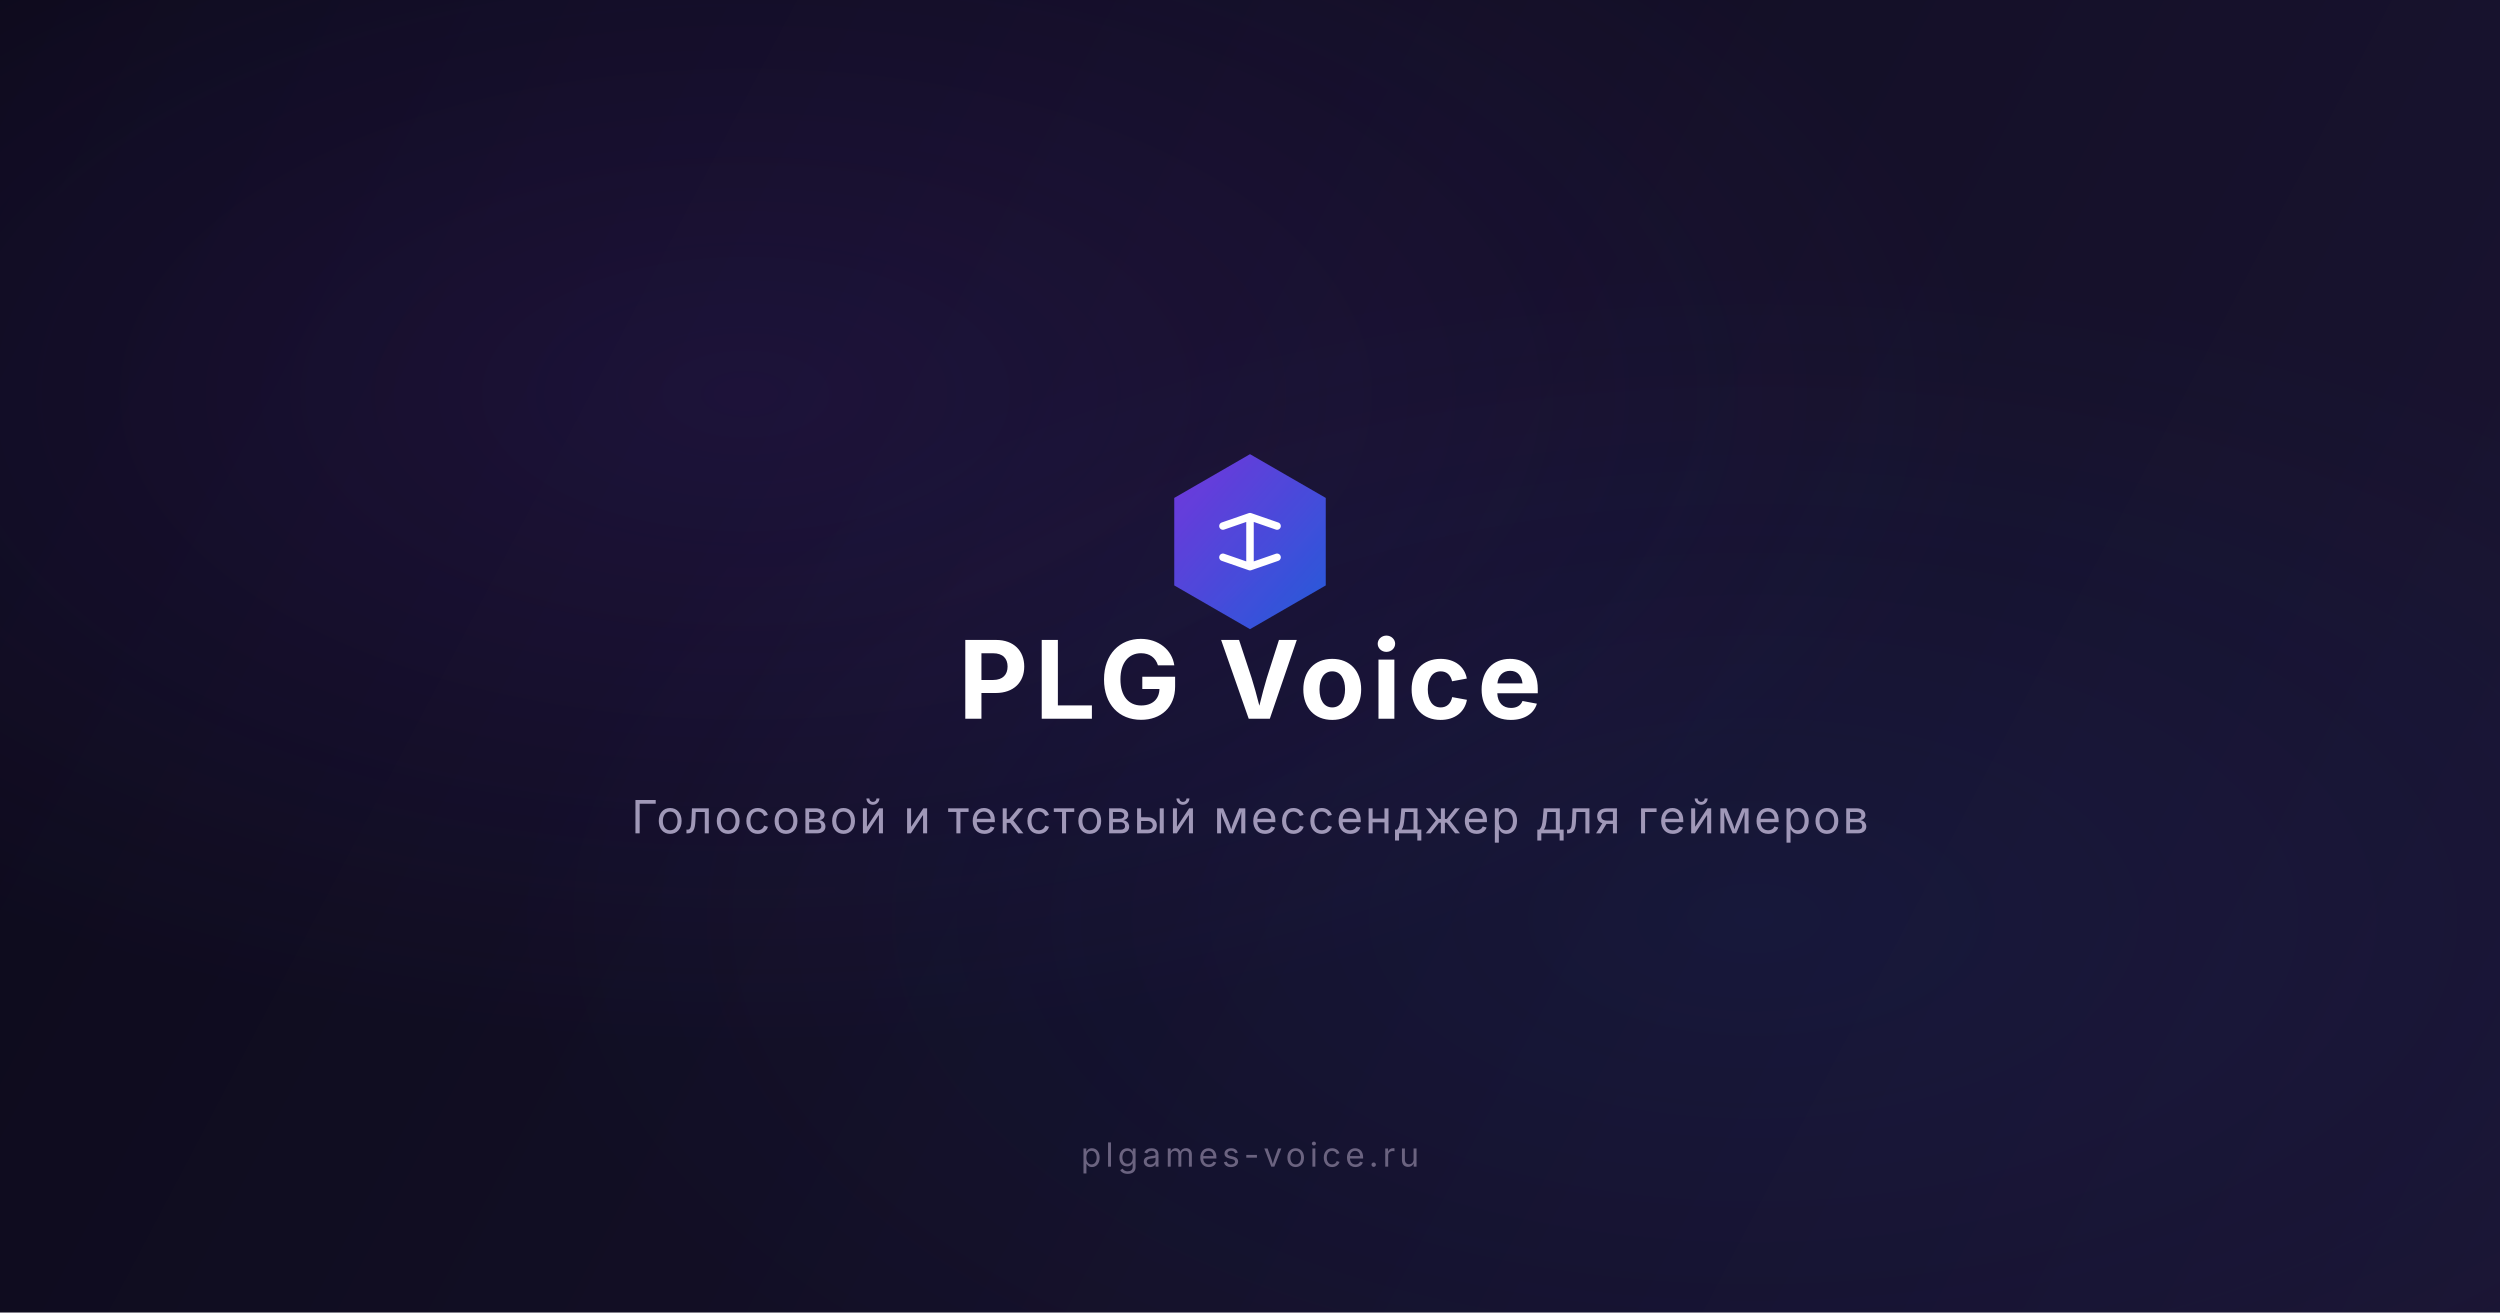
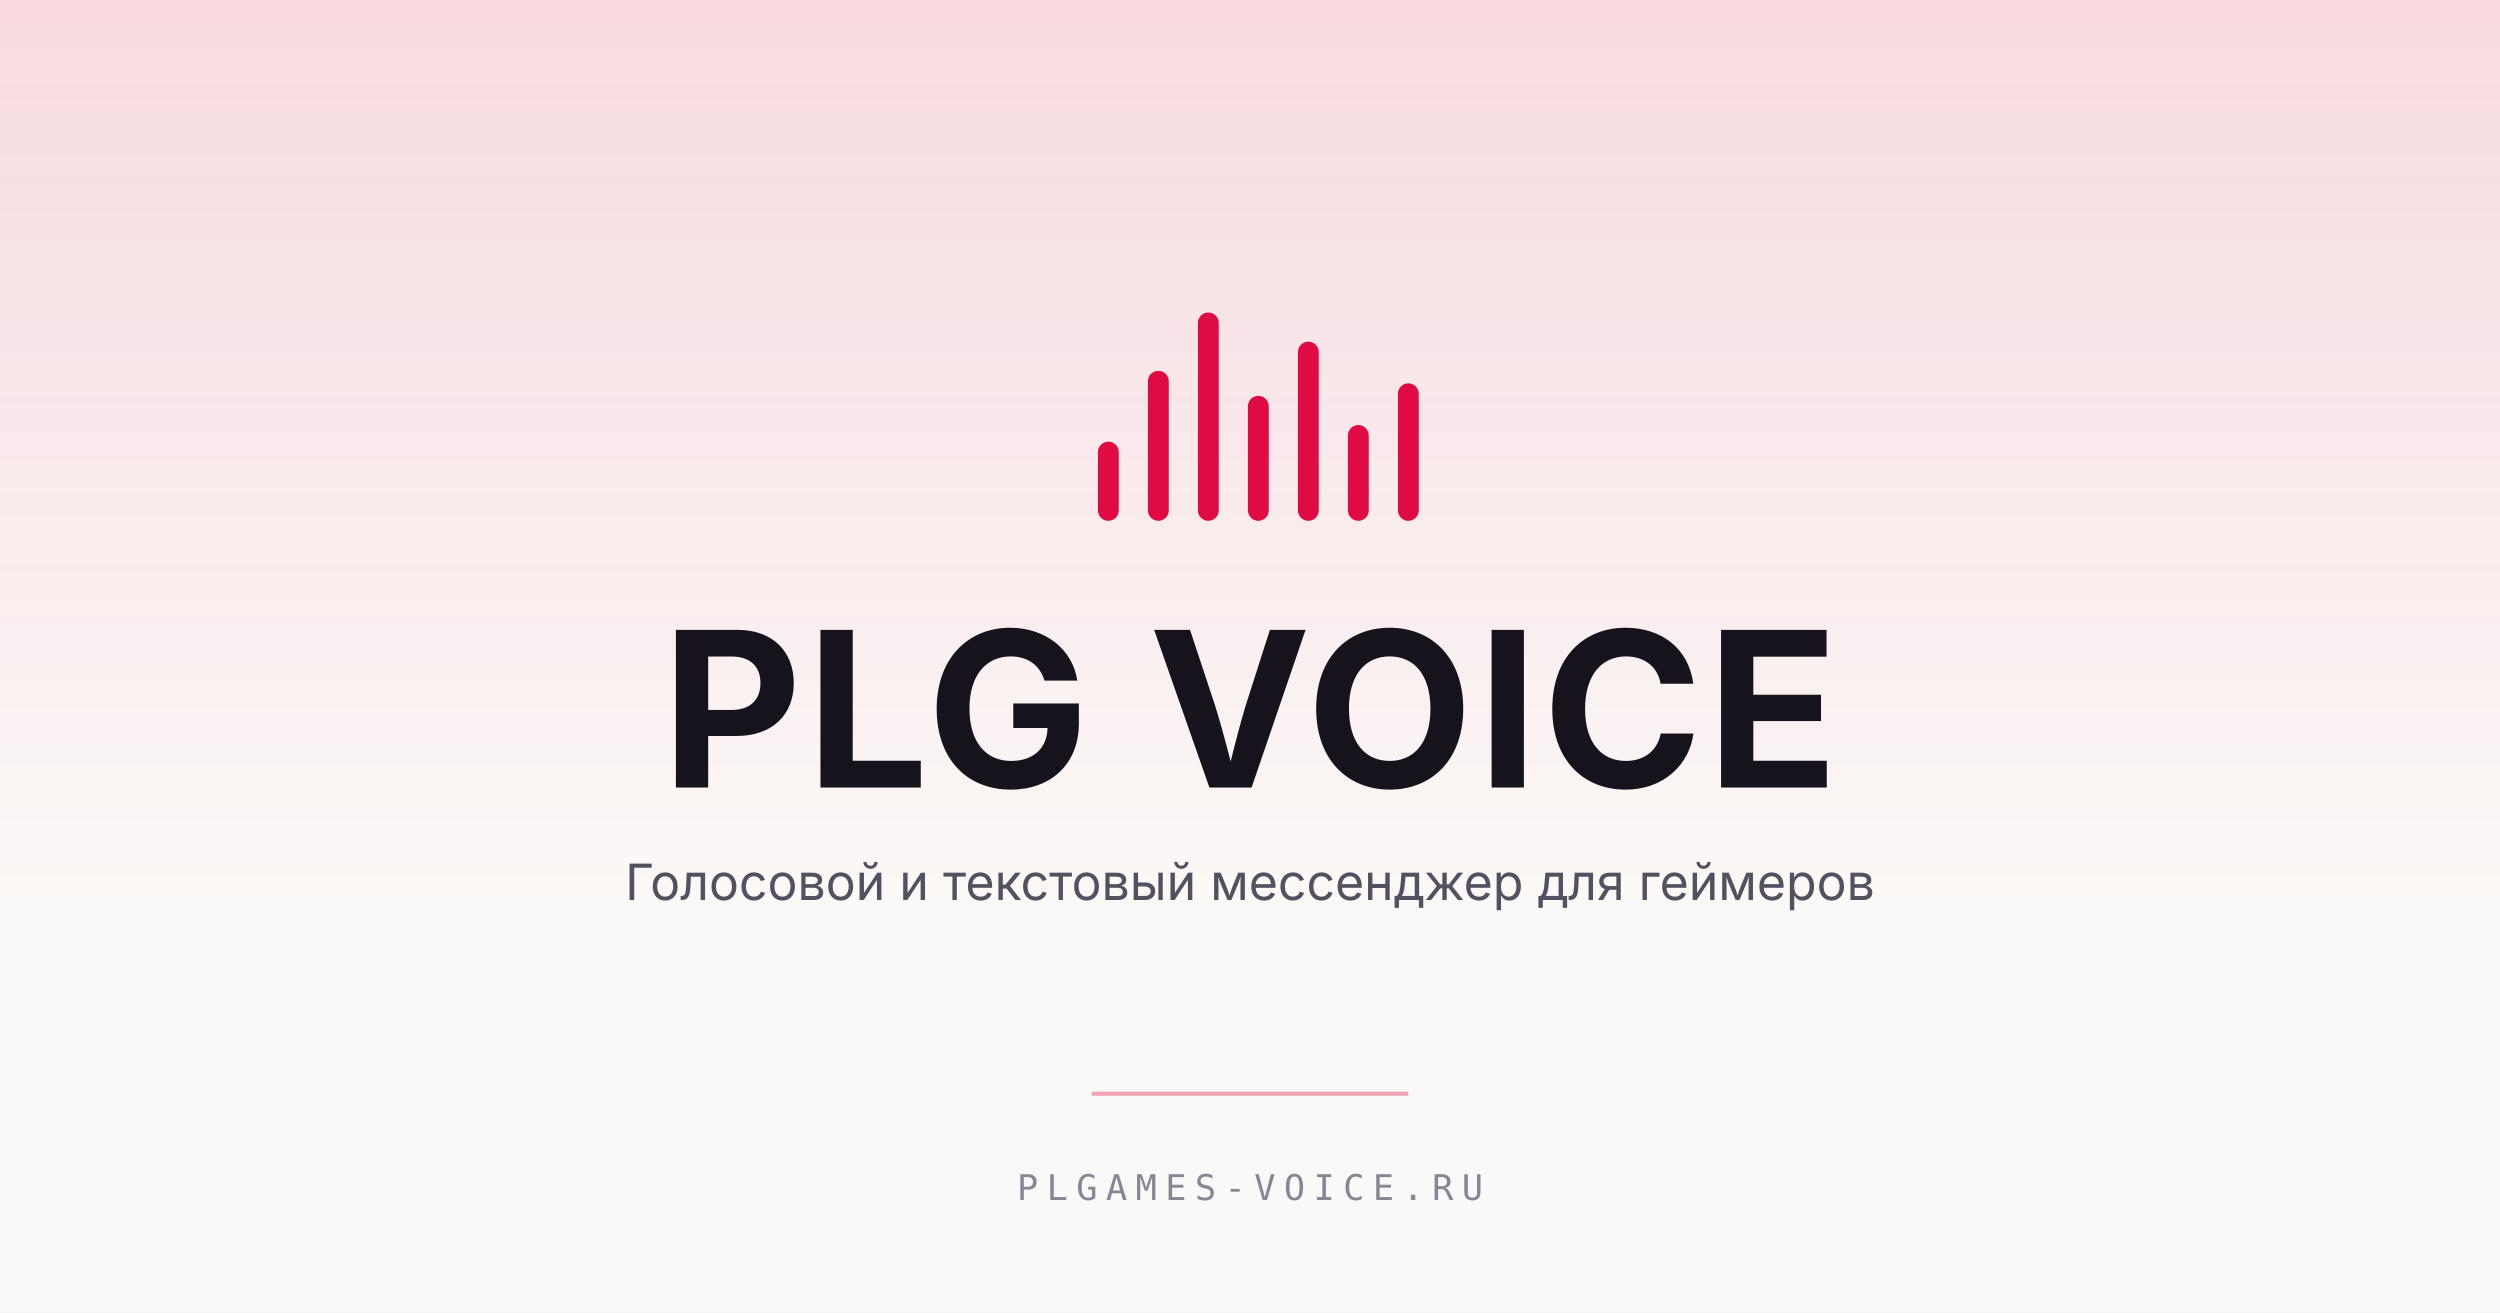
<svg xmlns="http://www.w3.org/2000/svg" width="1200" height="630" viewBox="0 0 1200 630">
  <defs>
-     <linearGradient id="bg" x1="0" y1="0" x2="1200" y2="630" gradientUnits="userSpaceOnUse">
-       <stop offset="0%" stop-color="#0C0A1A" />
-       <stop offset="100%" stop-color="#1A1432" />
+     <linearGradient id="wash" x1="600" y1="0" x2="600" y2="440" gradientUnits="userSpaceOnUse">
+       <stop offset="0%" stop-color="#E00A45" stop-opacity="0.13" />
+       <stop offset="100%" stop-color="#E00A45" stop-opacity="0" />
    </linearGradient>
-     <linearGradient id="accent" x1="0" y1="0" x2="1" y2="1">
-       <stop offset="0%" stop-color="#7C3AED" />
-       <stop offset="100%" stop-color="#2563EB" />
-     </linearGradient>
-     <radialGradient id="glow1" cx="30%" cy="30%" r="50%">
-       <stop offset="0%" stop-color="#7C3AED" stop-opacity="0.12" />
-       <stop offset="100%" stop-color="#7C3AED" stop-opacity="0" />
-     </radialGradient>
-     <radialGradient id="glow2" cx="70%" cy="70%" r="50%">
-       <stop offset="0%" stop-color="#2563EB" stop-opacity="0.08" />
-       <stop offset="100%" stop-color="#2563EB" stop-opacity="0" />
-     </radialGradient>
  </defs>
-   <rect width="1200" height="630" fill="url(#bg)" />
-   <rect width="1200" height="630" fill="url(#glow1)" />
-   <rect width="1200" height="630" fill="url(#glow2)" />
-   <g transform="translate(600, 260) scale(3)">
-     <path d="M0 -14 L12.12 -7 L12.12 7 L0 14 L-12.12 7 L-12.12 -7 Z" fill="url(#accent)" opacity="0.9" />
-     <path d="M0 -4 L0 4 M-4.33 -2.5 L0 -4 L4.33 -2.5 M-4.33 2.5 L0 4 L4.33 2.5" stroke="#fff" stroke-width="1.2" stroke-linecap="round" stroke-linejoin="round" fill="none" />
+   <rect width="1200" height="630" fill="#FBF9F7" />
+   <rect width="1200" height="630" fill="url(#wash)" />
+   <g fill="#E00A45">
+     <rect x="527" y="212" width="10" height="38" rx="5" />
+     <rect x="551" y="178" width="10" height="72" rx="5" />
+     <rect x="575" y="150" width="10" height="100" rx="5" />
+     <rect x="599" y="190" width="10" height="60" rx="5" />
+     <rect x="623" y="164" width="10" height="86" rx="5" />
+     <rect x="647" y="204" width="10" height="46" rx="5" />
+     <rect x="671" y="184" width="10" height="66" rx="5" />
  </g>
-   <text x="600" y="345" text-anchor="middle" font-family="Inter, system-ui, sans-serif" font-size="52" font-weight="700" fill="#FFFFFF" letter-spacing="3">PLG Voice</text>
-   <text x="600" y="400" text-anchor="middle" font-family="Inter, system-ui, sans-serif" font-size="22" fill="#A098B8" letter-spacing="1">Голосовой и текстовый мессенджер для геймеров</text>
-   <text x="600" y="560" text-anchor="middle" font-family="Inter, system-ui, sans-serif" font-size="16" fill="#6B6380" letter-spacing="2">plgames-voice.ru</text>
+   <text x="600" y="378" text-anchor="middle" font-family="Bahnschrift, 'DIN Condensed', 'Archivo Narrow', 'Arial Narrow', Inter, system-ui, sans-serif" font-size="104" font-weight="700" fill="#16131C" letter-spacing="2">PLG VOICE</text>
+   <text x="600" y="432" text-anchor="middle" font-family="Inter, system-ui, sans-serif" font-size="24" fill="#55505F" letter-spacing="0">Голосовой и текстовый мессенджер для геймеров</text>
+   <rect x="524" y="524" width="152" height="2" fill="#E00A45" opacity="0.35" />
+   <text x="600" y="576" text-anchor="middle" font-family="'JetBrains Mono', 'Cascadia Mono', Consolas, ui-monospace, monospace" font-size="17" fill="#8A8494" letter-spacing="4">PLGAMES-VOICE.RU</text>
</svg>
